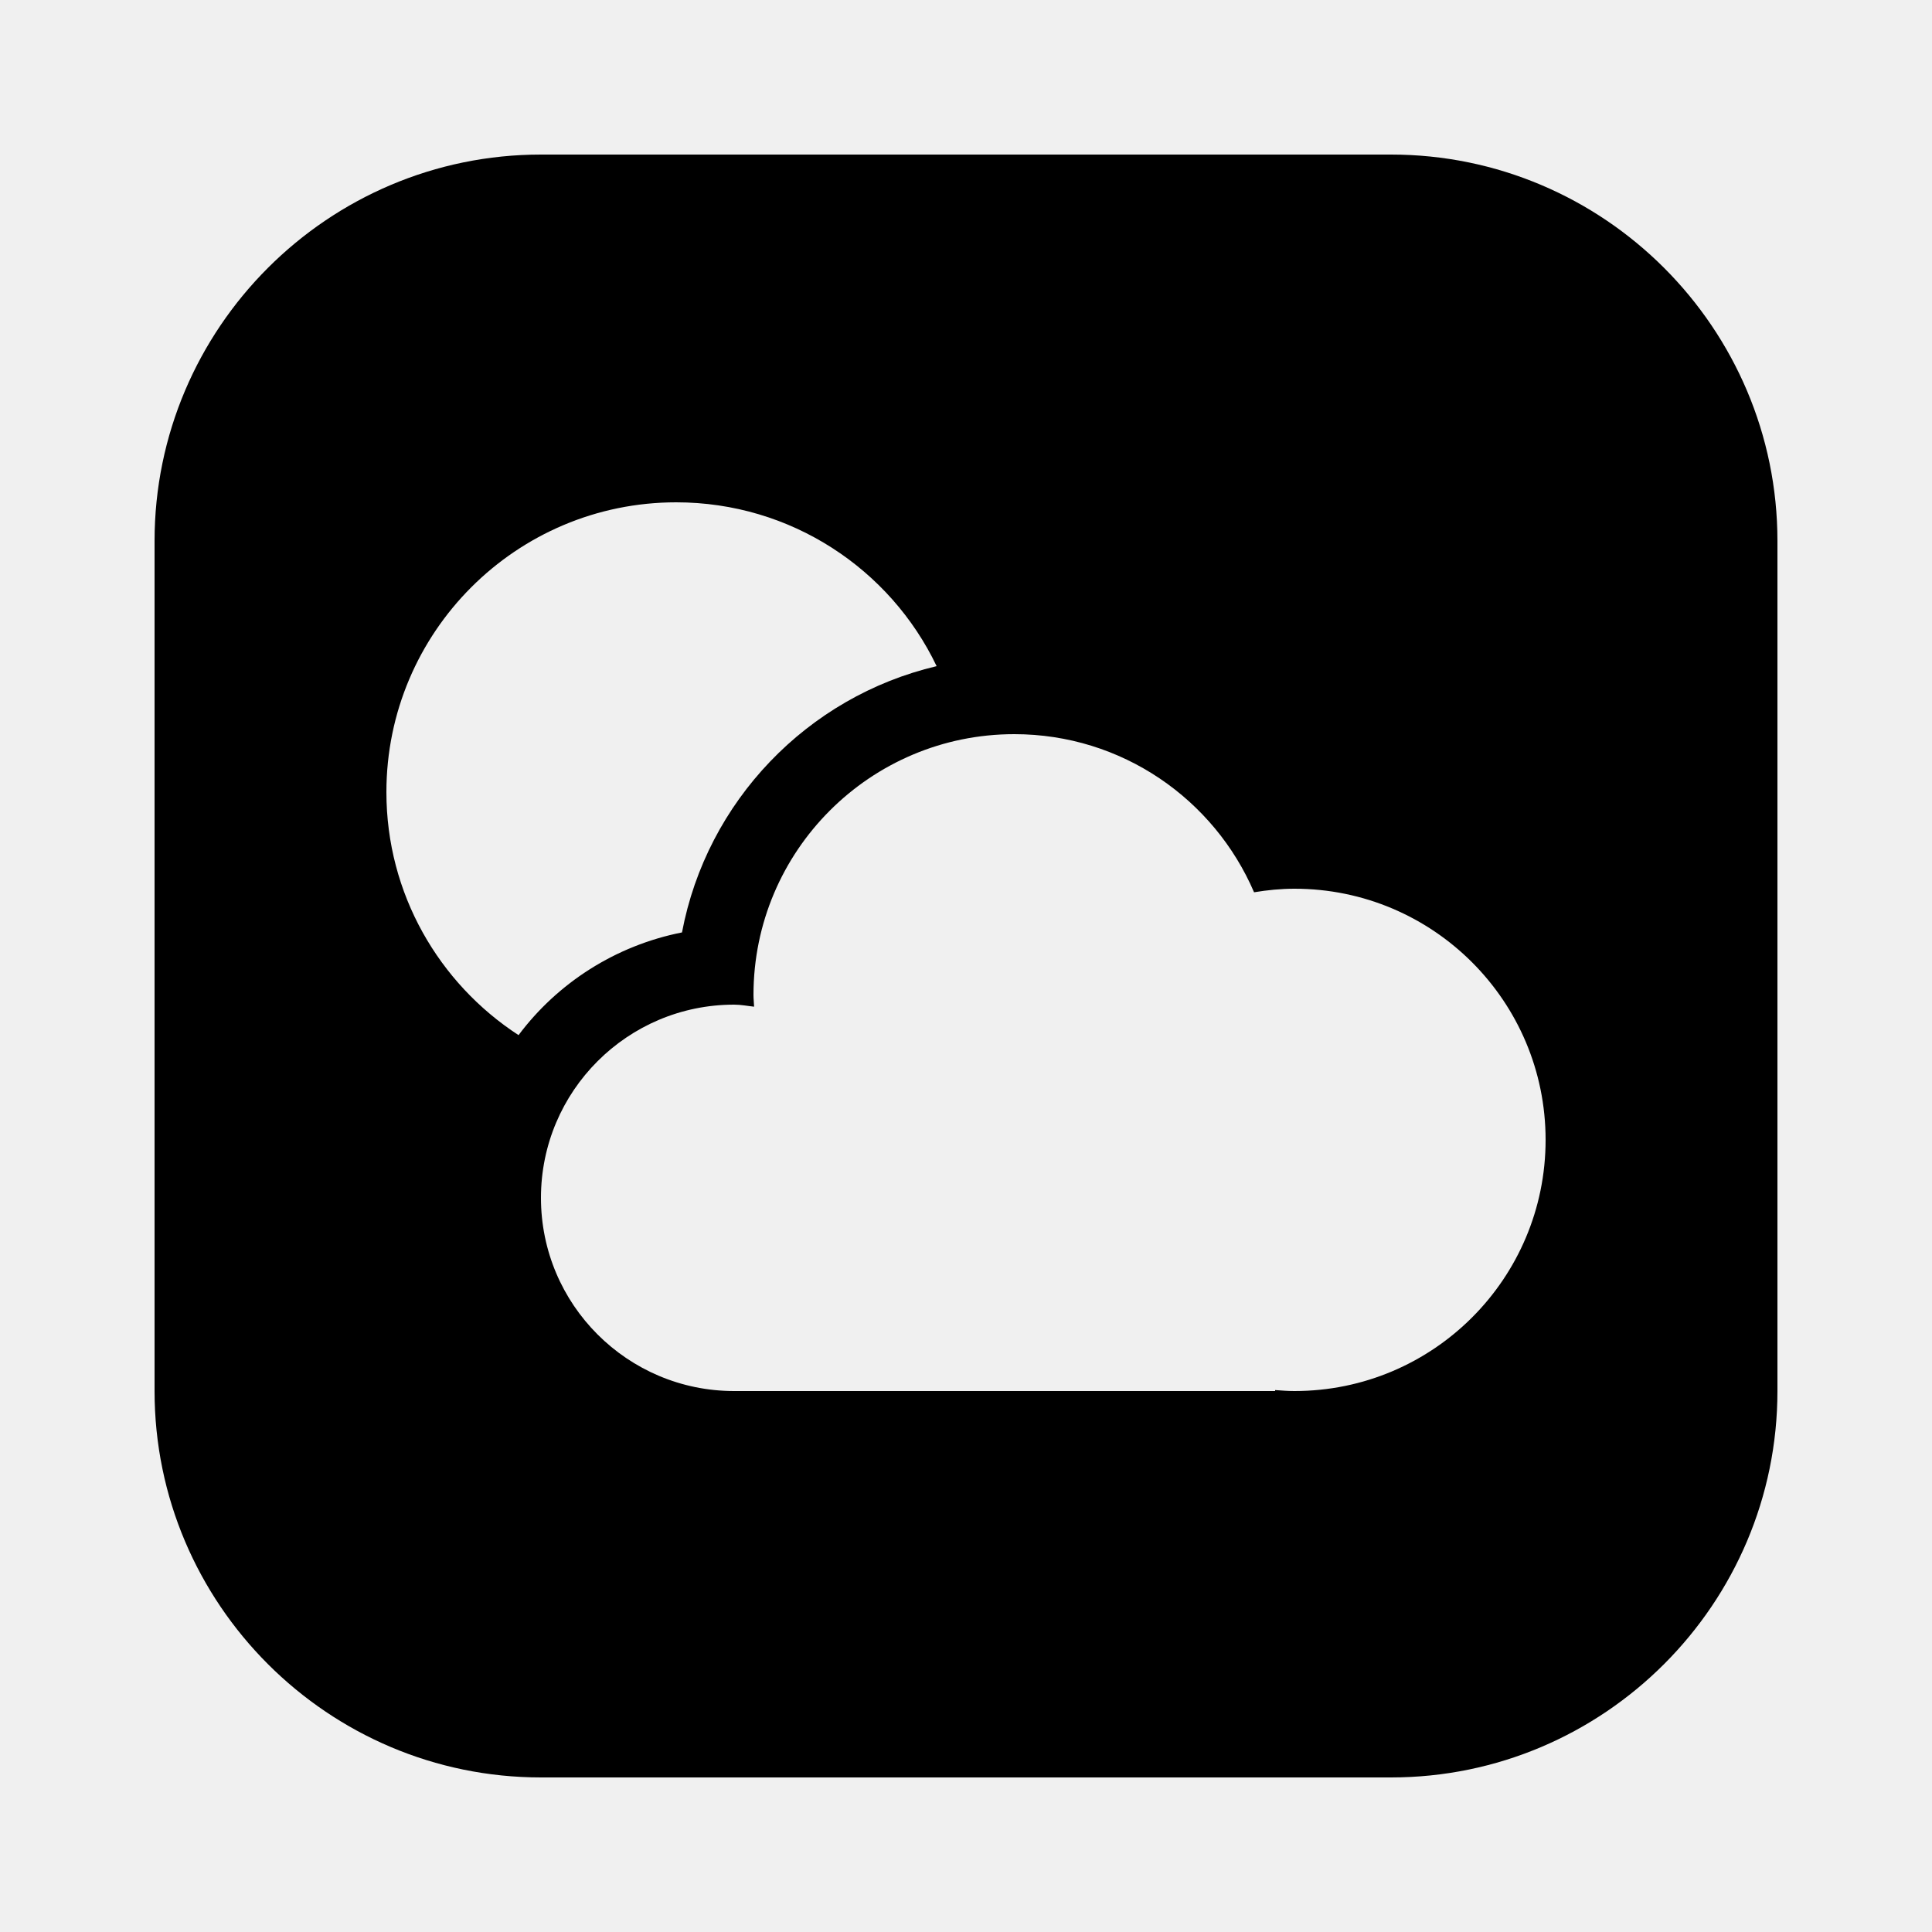
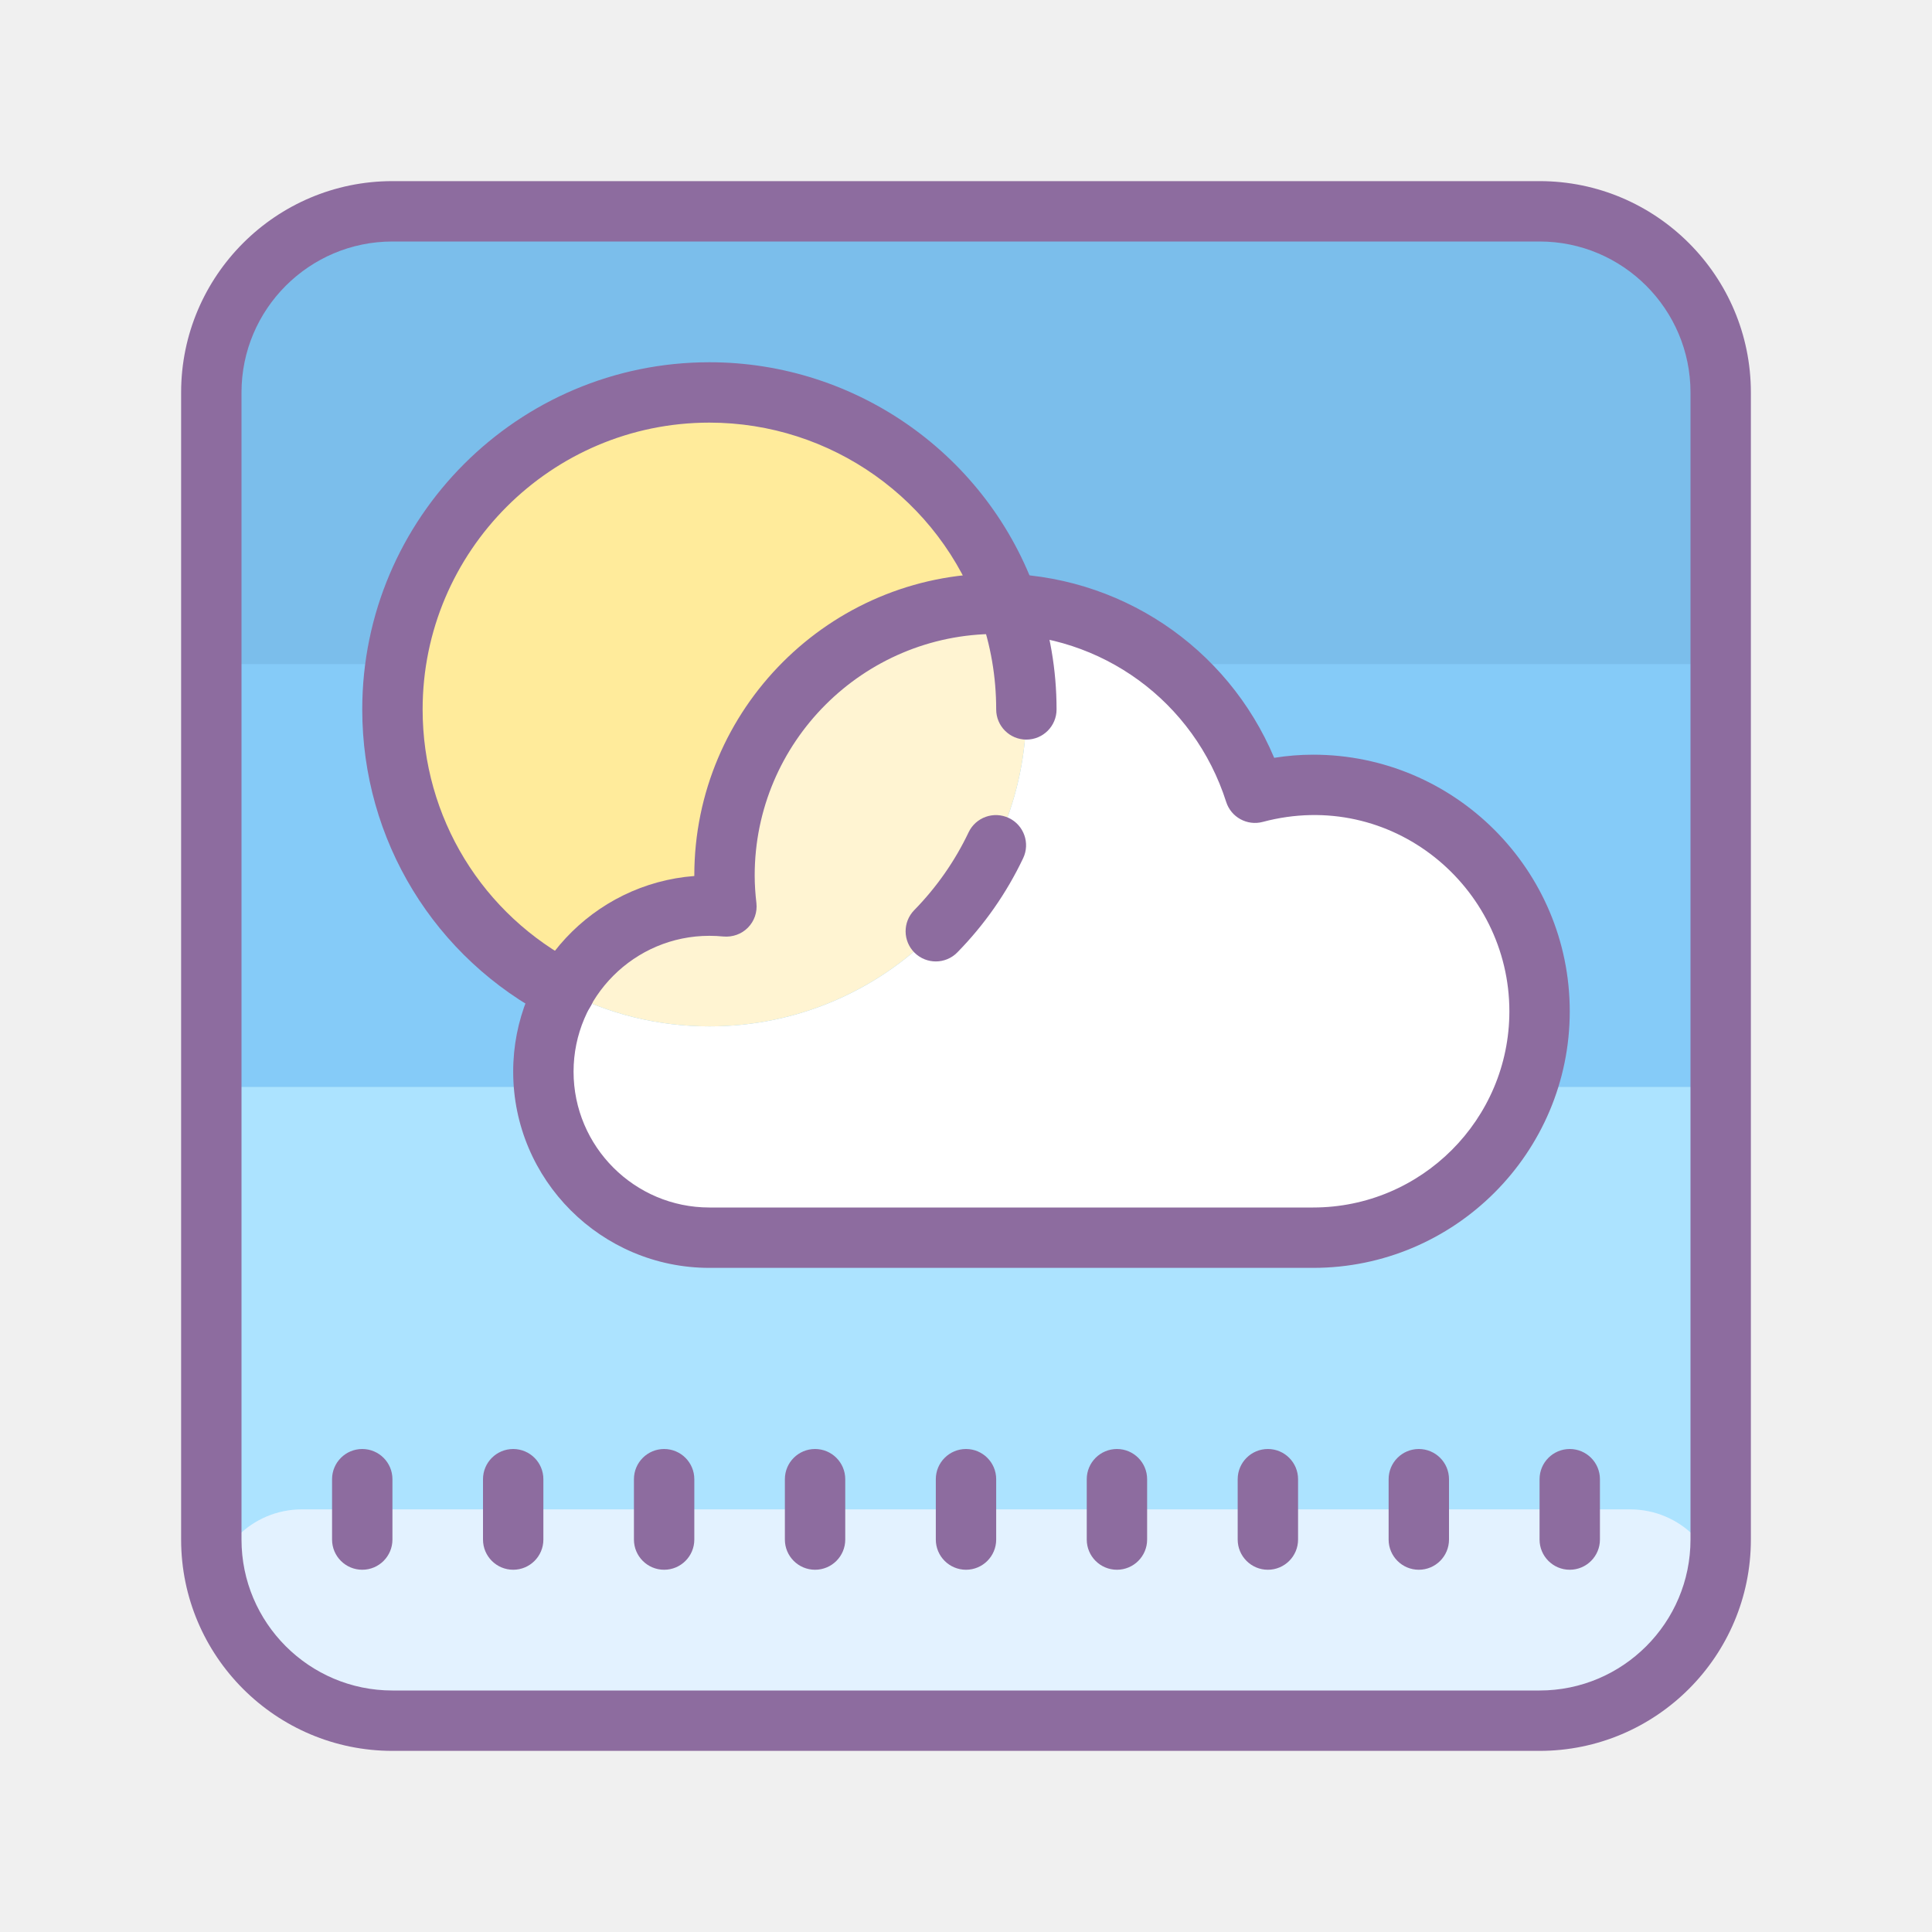
- <svg xmlns="http://www.w3.org/2000/svg" fill="#000000" viewBox="0 0 50 50" width="100px" height="100px">
-   <path d="M 14 4 C 8.489 4 4 8.489 4 14 L 4 36 C 4 41.511 8.489 46 14 46 L 36 46 C 41.511 46 46 41.511 46 36 L 46 14 C 46 8.489 41.511 4 36 4 L 14 4 z M 17.5 13 C 20.47 13 23.04 14.73 24.24 17.24 C 20.89 18.03 18.29 20.741 17.65 24.131 C 15.93 24.471 14.43 25.439 13.42 26.789 C 11.36 25.449 10 23.13 10 20.5 C 10 16.36 13.36 13 17.5 13 z M 26.25 19 C 29.034 19 31.422 20.686 32.455 23.092 C 32.796 23.036 33.143 23 33.5 23 C 37.09 23 40 25.91 40 29.5 C 40 33.09 37.09 36 33.5 36 C 33.331 36 33.166 35.987 33 35.975 L 33 36 L 19 36 C 16.239 36 14 33.761 14 31 C 14 28.239 16.239 26 19 26 C 19.177 26 19.345 26.035 19.516 26.053 C 19.512 25.952 19.5 25.852 19.5 25.75 C 19.5 22.022 22.522 19 26.25 19 z" />
+ <svg xmlns="http://www.w3.org/2000/svg" viewBox="0 0 64 64" width="64px" height="64px">
+   <path fill="#7bbeeb" d="M7,51V13c0-3.31,2.69-6,6-6h38c3.31,0,6,2.69,6,6v38c0,3.31-2.69,6-6,6H13C9.69,57,7,54.31,7,51z" />
+   <rect width="50" height="16" x="7" y="36" fill="#ace3ff" />
+   <rect width="50" height="14" x="7" y="22" fill="#85cbf8" />
+   <path fill="#e3f2ff" d="M11,57h42c2.209,0,4-1.791,4-4l0,0c0-1.657-1.343-3-3-3H10c-1.657,0-3,1.343-3,3l0,0 C7,55.209,8.791,57,11,57z" />
+   <path fill="#8d6c9f" d="M51,58H13c-3.86,0-7-3.141-7-7V13c0-3.859,3.14-7,7-7h38c3.86,0,7,3.141,7,7v38 C58,54.859,54.86,58,51,58z M13,8c-2.757,0-5,2.243-5,5v38c0,2.757,2.243,5,5,5h38c2.757,0,5-2.243,5-5V13c0-2.757-2.243-5-5-5H13z" />
+   <path fill="#8d6c9f" d="M47,48c-0.552,0-1,0.448-1,1v2c0,0.552,0.448,1,1,1s1-0.448,1-1v-2C48,48.448,47.552,48,47,48z M52,52c0.552,0,1-0.448,1-1v-2c0-0.552-0.448-1-1-1s-1,0.448-1,1v2C51,51.552,51.448,52,52,52z M32,48c-0.552,0-1,0.448-1,1v2 c0,0.552,0.448,1,1,1s1-0.448,1-1v-2C33,48.448,32.552,48,32,48z M27,48c-0.552,0-1,0.448-1,1v2c0,0.552,0.448,1,1,1s1-0.448,1-1v-2 C28,48.448,27.552,48,27,48z M22,48c-0.552,0-1,0.448-1,1v2c0,0.552,0.448,1,1,1s1-0.448,1-1v-2C23,48.448,22.552,48,22,48z M17,48 c-0.552,0-1,0.448-1,1v2c0,0.552,0.448,1,1,1s1-0.448,1-1v-2C18,48.448,17.552,48,17,48z M12,52c0.552,0,1-0.448,1-1v-2 c0-0.552-0.448-1-1-1s-1,0.448-1,1v2C11,51.552,11.448,52,12,52z M42,48c-0.552,0-1,0.448-1,1v2c0,0.552,0.448,1,1,1s1-0.448,1-1v-2 C43,48.448,42.552,48,42,48z M37,48c-0.552,0-1,0.448-1,1v2c0,0.552,0.448,1,1,1s1-0.448,1-1v-2C38,48.448,37.552,48,37,48z" />
+   <path fill="#fff" d="M51,33.5c0,4.14-3.36,7.5-7.5,7.5h-20c-3.04,0-5.5-2.46-5.5-5.5c0-0.97,0.25-1.88,0.7-2.67 c1.44,0.75,3.07,1.17,4.8,1.17C29.3,34,34,29.3,34,23.5c0-1.22-0.21-2.39-0.6-3.48c3.84,0.16,7.05,2.73,8.17,6.24 C42.19,26.1,42.83,26,43.5,26C47.64,26,51,29.36,51,33.5z" />
+   <path fill="#ffeb9b" d="M33.4,20.02C33.27,20,33.14,20,33,20c-4.97,0-9,4.03-9,9c0,0.35,0.02,0.69,0.06,1.03 C23.88,30.01,23.69,30,23.5,30c-2.07,0-3.87,1.14-4.8,2.83c-3.39-1.74-5.7-5.26-5.7-9.33C13,17.7,17.7,13,23.5,13 C28.08,13,31.97,15.93,33.4,20.02z" />
+   <path fill="#fff4d2" d="M34,23.5C34,29.3,29.3,34,23.5,34c-1.73,0-3.36-0.42-4.8-1.17c0.93-1.69,2.73-2.83,4.8-2.83 c0.19,0,0.38,0.01,0.56,0.03C24.02,29.69,24,29.35,24,29c0-4.97,4.03-9,9-9c0.14,0,0.27,0,0.4,0.02C33.79,21.11,34,22.28,34,23.5z" />
+   <path fill="#8d6c9f" d="M18.699,33.83c-0.154,0-0.31-0.035-0.456-0.11C14.393,31.743,12,27.827,12,23.5 C12,17.159,17.159,12,23.5,12c4.878,0,9.236,3.09,10.844,7.689C34.778,20.904,35,22.188,35,23.5c0,0.553-0.448,1-1,1s-1-0.447-1-1 c0-1.081-0.182-2.139-0.542-3.144C31.128,16.552,27.529,14,23.5,14c-5.238,0-9.5,4.262-9.5,9.5c0,3.573,1.976,6.808,5.157,8.44 c0.492,0.252,0.685,0.855,0.433,1.347C19.413,33.632,19.063,33.83,18.699,33.83z" />
+   <path fill="#8d6c9f" d="M43.5,42h-20c-3.584,0-6.5-2.916-6.5-6.5c0-3.416,2.648-6.225,6-6.481c0-0.006,0-0.012,0-0.019 c0-5.514,4.486-10,10-10c4.062,0,7.657,2.418,9.209,6.104C42.643,25.034,43.074,25,43.5,25c4.687,0,8.5,3.813,8.5,8.5 S48.187,42,43.5,42z M23.5,31c-2.481,0-4.5,2.019-4.5,4.5s2.019,4.5,4.5,4.5h20c3.584,0,6.5-2.916,6.5-6.5 c0-4.129-3.903-7.41-8.171-6.273c-0.515,0.137-1.048-0.155-1.21-0.662C39.556,23.236,36.494,21,33,21c-4.411,0-8,3.589-8,8 c0,0.311,0.022,0.614,0.057,0.915c0.034,0.301-0.069,0.601-0.282,0.815c-0.212,0.216-0.51,0.319-0.812,0.293 C23.811,31.008,23.656,31,23.5,31z" />
+   <path fill="#8d6c9f" d="M31,31.849c-0.252,0-0.505-0.095-0.7-0.285c-0.395-0.387-0.401-1.02-0.015-1.414 c0.742-0.759,1.348-1.626,1.801-2.578c0.237-0.499,0.833-0.711,1.333-0.475c0.499,0.237,0.711,0.834,0.474,1.332 c-0.548,1.153-1.281,2.203-2.179,3.119C31.519,31.748,31.259,31.849,31,31.849z" />
</svg>
